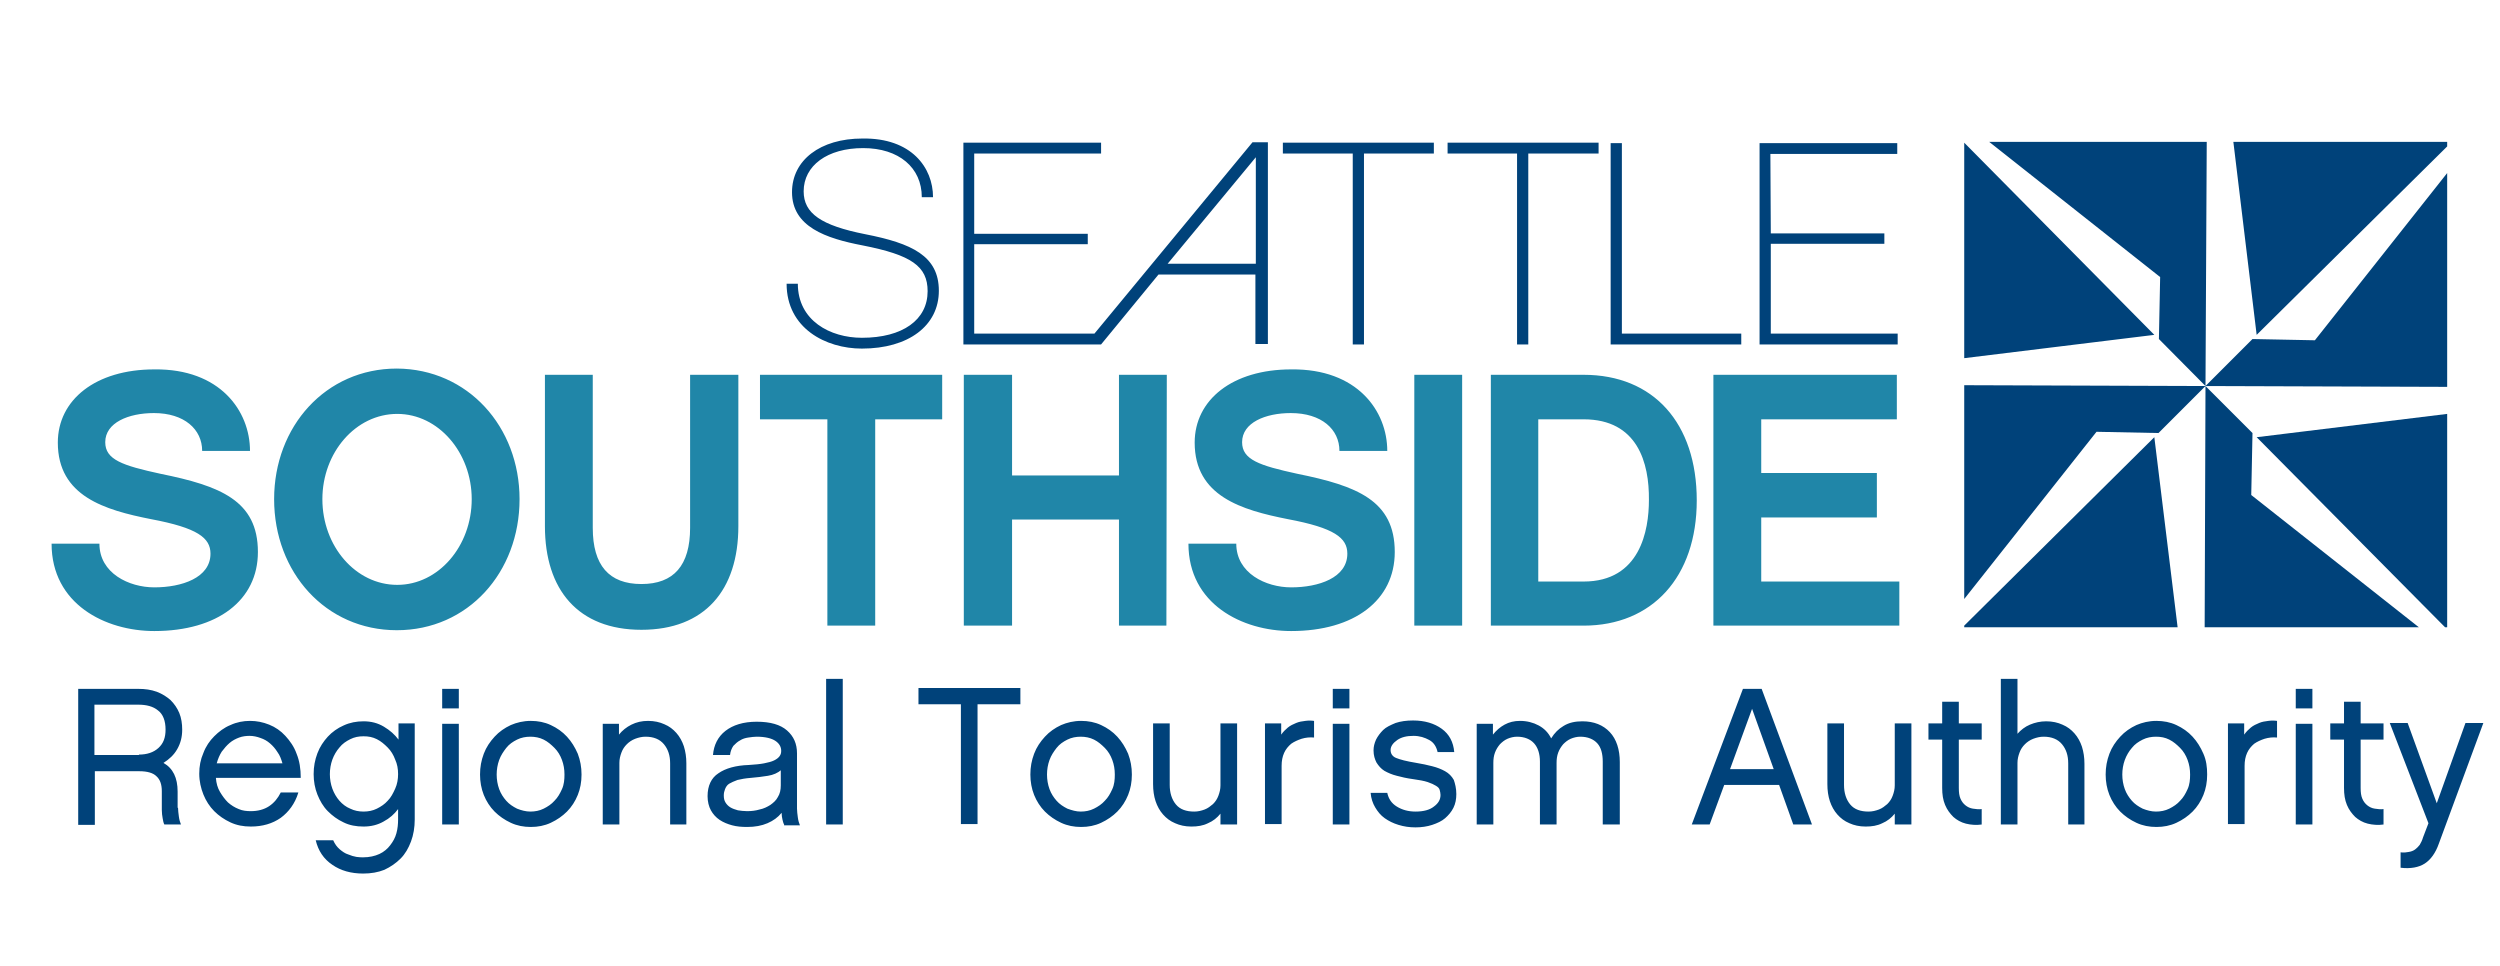
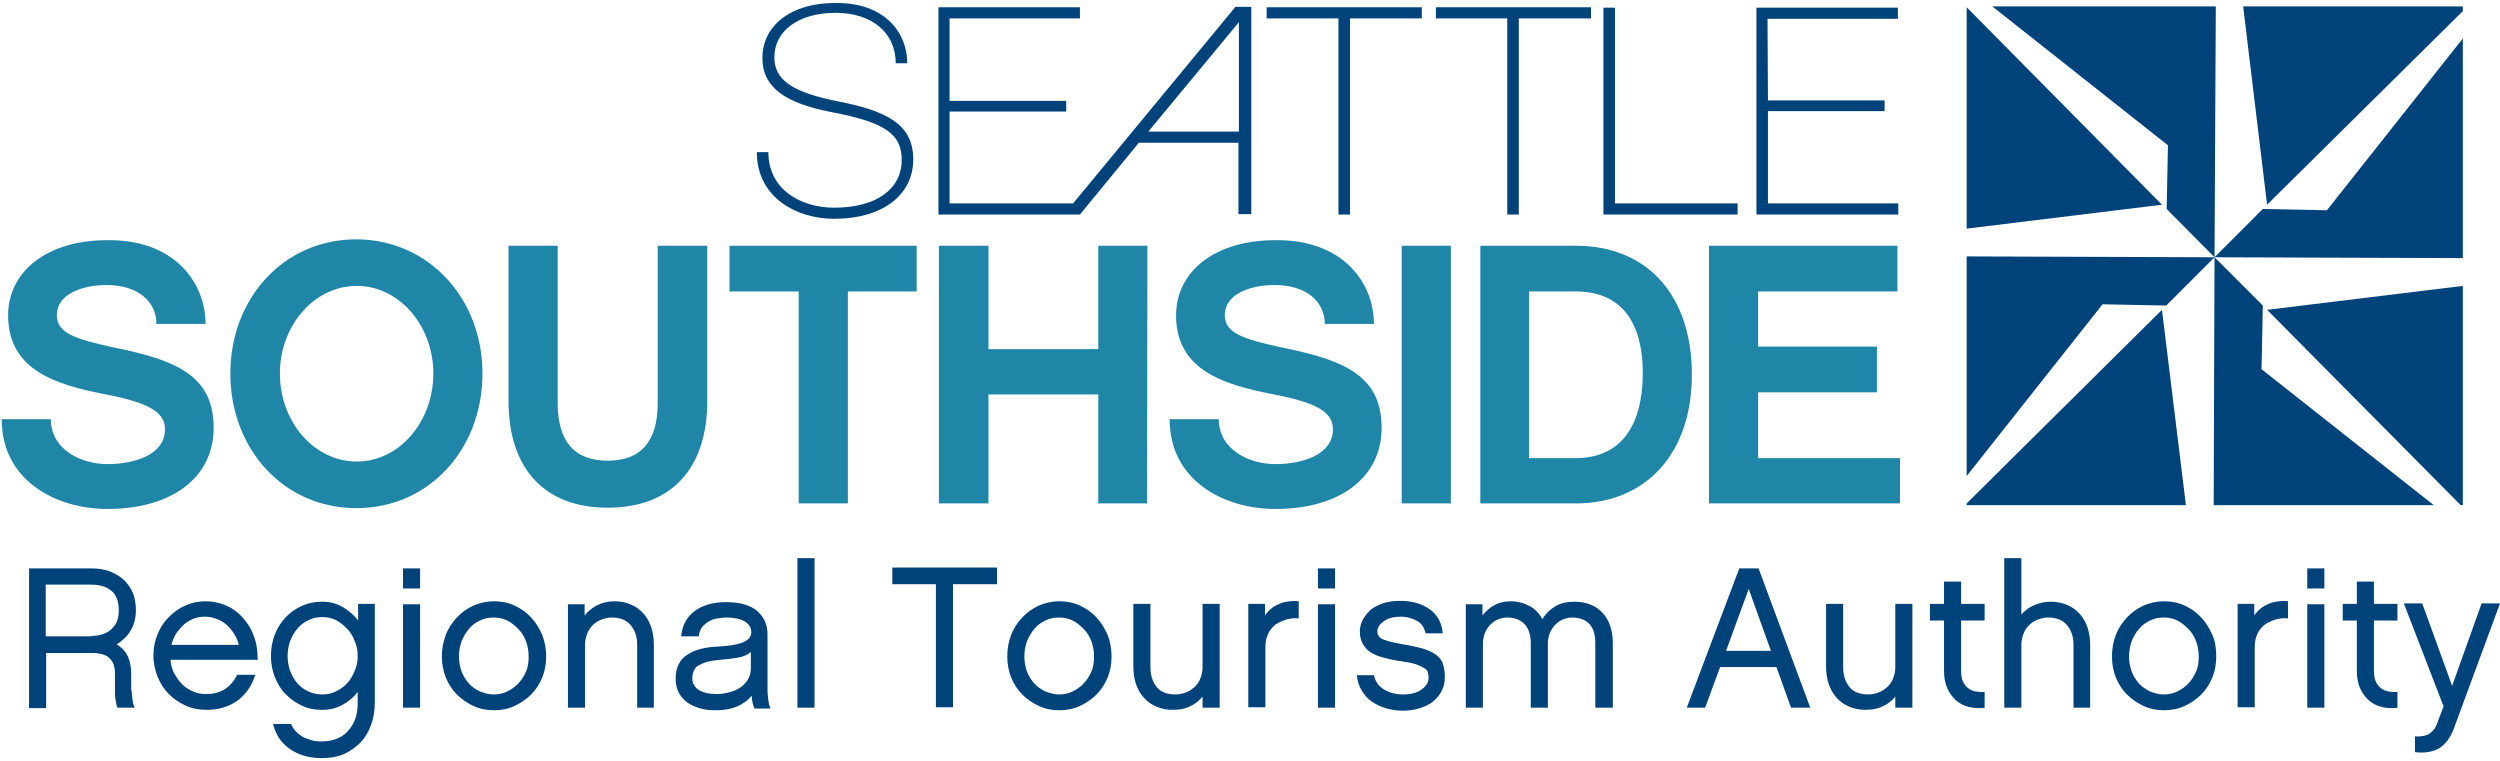
- <svg xmlns="http://www.w3.org/2000/svg" width="220" height="85" viewBox="-199 398 601 205">
-   <style>
-     .st0{fill:#00427a}.st1{fill:none}.st2{fill:#2086a8}
-   </style>
-   <path class="st0" d="M389.3 535.2v-51.3l-45.8 5.6 45.3 45.7zM273.2 528.4l31.8-40.2 14.9.3 11.3-11.3-58-.2zM382.5 535.2l-40.3-31.8.3-14.9-11.3-11.3-.2 58z" />
-   <path class="st1" d="M342.5 488.5" />
-   <path class="st0" d="M318.9 489.5l-45.7 45.3v.4h51.3zM279.2 418.5l41.1 32.5-.3 14.9 11.2 11.3.3-58.7zM318.9 464.9l-45.7-46.2v51.8zM389.3 419.6v-1.1h-51.4l5.6 46.4zM331.2 477.2l58.1.2V426l-31.8 40.2-15-.3zM25.3 431.8h-2.7c0-7.1-5.5-11.8-14.1-11.8s-14.3 4.2-14.3 10.4c0 5.3 4.2 8.2 14.8 10.3 11.2 2.2 17.7 5.2 17.7 13.6s-7.3 13.9-18.5 13.9c-8.7 0-18.1-4.9-18.1-15.6h2.7c0 8.9 7.8 13 15.4 13 9.8 0 15.8-4.3 15.8-11.2 0-6-3.9-8.7-15.6-11-8.9-1.7-17-4.5-17-12.8 0-7.7 6.8-12.9 16.9-12.9 11.8-.2 17 7 17 14.1zM128.9 421.3v45.9h-2.7v-45.9h-16.8v-2.6h36.3v2.6h-16.8zM168.4 421.3v45.9h-2.7v-45.9H149v-2.6h36.3v2.6h-16.9zM190.9 464.6h28.7v2.6h-31.4v-48.4h2.7v45.8zM226.7 440.5H254v2.5h-27.3v21.6h30.5v2.6H224v-48.4h33.1v2.6h-30.5l.1 19.1zM102.1 418.6l-38 46H35.2v-21.5h27.3v-2.5H35.2v-19.3h30.5v-2.6H32.6v48.5h33.1l13.8-16.8h23.3v16.7h3v-48.5h-3.7zm-20.4 29.2l21.2-25.6v25.6H81.7z" />
-   <path class="st2" d="M-138.9 492.8h-11.5c0-5.2-4.3-9.1-11.6-9.1-6.1 0-11.7 2.3-11.7 7 0 4.2 4.1 5.6 13.3 7.6 14.3 2.9 23.4 6.4 23.4 18.8 0 11.6-9.7 19-24.9 19-11.8 0-24.7-6.5-24.7-21h11.5c0 7.1 7.1 10.5 13.2 10.5 6.6 0 13.5-2.3 13.5-8.1 0-3.8-3.1-6.2-14.3-8.3-11.1-2.2-22.4-5.5-22.4-18.4 0-10.3 9.1-17.6 23.2-17.6 15.8-.2 23 10 23 19.6zM-74.1 504.4c0 17.6-12.4 31.5-29.5 31.5s-29.5-13.9-29.5-31.5c0-17.5 12.4-31.4 29.5-31.4 17.1.1 29.5 14 29.5 31.4zm-11.5 0c0-11.2-8-20.5-17.9-20.5-10 0-18 9.3-18 20.5 0 11.3 8 20.6 18 20.6 9.9 0 17.9-9.3 17.9-20.6zM-21.5 510.9c0 15.4-8.1 24.9-23.3 24.9S-68 526.2-68 510.9v-36.4h11.5v36.8c0 9 3.9 13.5 11.7 13.5s11.7-4.5 11.7-13.5v-36.8h11.6v36.4zM11.4 485.2v49.6H-.1v-49.6h-16.2v-10.7h43.8v10.7H11.4zM81.4 534.8H70v-25.5H44.3v25.5H32.7v-60.3h11.6v24.2H70v-24.2h11.5l-.1 60.3zM134.5 492.8H123c0-5.2-4.3-9.1-11.7-9.1-6.1 0-11.7 2.3-11.7 7 0 4.2 4.1 5.6 13.3 7.6 14.3 2.9 23.4 6.4 23.4 18.8 0 11.6-9.7 19-24.9 19-11.8 0-24.7-6.5-24.7-21h11.5c0 7.1 7.1 10.5 13.2 10.5 6.6 0 13.5-2.3 13.5-8.1 0-3.8-3.1-6.2-14.3-8.3-11.1-2.2-22.4-5.5-22.4-18.4 0-10.3 9.1-17.6 23.2-17.6 15.9-.2 23.1 10 23.1 19.6zM152.5 534.8H141v-60.3h11.5v60.3zM181.7 534.8h-22.3v-60.3h22.3c16.8 0 27.2 11.6 27.2 30.2 0 18.4-10.7 30.1-27.2 30.1zm0-49.6h-10.9v39h10.9c13.6 0 15.7-12.3 15.7-19.6.1-8.9-2.7-19.4-15.7-19.4zM257.6 534.8h-44.7v-60.3H257v10.7h-32.6v12.9h27.8v10.7h-27.8v15.4h33.2v10.6z" />
-   <path class="st1" d="M-199 403.2h601v147h-601z" />
-   <path class="st1" d="M-184 549.2h577.5v37.5H-184z" />
-   <path class="st0" d="M-156.2 578.6c0 .6.1 1.3.2 2.1s.3 1.4.5 1.9h-4c-.2-.4-.3-.9-.4-1.5-.1-.6-.2-1.2-.2-2v-4.5c0-1.6-.4-2.8-1.3-3.6-.8-.8-2.2-1.2-4.1-1.2h-10.7v12.9h-4V550h14.4c1.7 0 3.1.2 4.5.7 1.3.5 2.4 1.2 3.3 2 .9.9 1.6 1.9 2.1 3.1.5 1.2.7 2.6.7 4 0 1.8-.4 3.3-1.2 4.7-.8 1.4-1.9 2.4-3.3 3.3 2.3 1.3 3.4 3.6 3.4 6.9v3.9zm-9.4-12.8c1.9 0 3.5-.5 4.7-1.6 1.2-1.1 1.7-2.5 1.7-4.4 0-2.1-.6-3.7-1.8-4.6-1.2-1-2.8-1.4-4.8-1.4h-10.5v12.1h10.7zM-127.3 575c-.8 2.6-2.3 4.6-4.2 6-2 1.4-4.4 2.1-7.2 2.1-1.8 0-3.4-.3-4.9-1s-2.8-1.6-3.9-2.7-2-2.5-2.6-4c-.6-1.5-1-3.2-1-5 0-1.8.3-3.4 1-5 .6-1.6 1.5-2.9 2.6-4s2.4-2.1 3.9-2.7c1.5-.7 3.1-1 4.7-1s3.1.3 4.6.9c1.5.6 2.8 1.5 3.9 2.7 1.1 1.2 2.1 2.6 2.7 4.3.7 1.7 1 3.6 1 5.8h-20.4c.1 1.3.4 2.4 1 3.4s1.2 1.8 1.9 2.5c.8.7 1.6 1.2 2.6 1.6.9.4 1.9.5 2.9.5 1.7 0 3.2-.4 4.4-1.2 1.2-.8 2.1-1.9 2.8-3.3h4.2zm-3.8-7.1c-.3-1-.6-1.9-1.2-2.7-.5-.8-1.1-1.5-1.8-2.1-.7-.6-1.4-1-2.3-1.3-.8-.3-1.7-.5-2.6-.5-.8 0-1.7.1-2.5.4-.8.3-1.6.7-2.3 1.3s-1.3 1.3-1.9 2.1c-.5.8-.9 1.7-1.2 2.8h15.8zM-99.3 581.4c0 1.9-.3 3.7-.9 5.3-.6 1.6-1.4 3-2.5 4.1-1.1 1.1-2.4 2-3.9 2.7-1.5.6-3.2.9-5.1.9-2.9 0-5.4-.7-7.4-2.1-2.1-1.4-3.4-3.4-4-5.9h4.2c.4.9.9 1.6 1.6 2.2.6.5 1.3 1 2 1.2.7.3 1.4.5 2 .6.7.1 1.2.1 1.6.1 1.5 0 2.8-.3 3.9-.8s2-1.3 2.6-2.1c.7-.9 1.2-1.8 1.5-2.9.3-1.1.4-2.2.4-3.3v-2.5c-.9 1.2-2 2.2-3.5 3-1.4.8-3 1.2-4.8 1.2-1.8 0-3.4-.3-4.8-1-1.5-.7-2.7-1.6-3.8-2.7s-1.9-2.5-2.5-4-.9-3.2-.9-4.9c0-1.8.3-3.4.9-5 .6-1.6 1.5-2.9 2.5-4s2.4-2.1 3.8-2.7c1.5-.7 3.1-1 4.8-1 1.8 0 3.4.4 4.9 1.3 1.5.9 2.6 1.9 3.5 3.1v-3.9h3.9v23.1zm-4-10.9c0-1.3-.2-2.4-.7-3.5-.4-1.1-1-2.1-1.8-2.9-.8-.8-1.6-1.5-2.6-2s-2-.7-3.2-.7-2.2.2-3.2.7c-1 .5-1.9 1.1-2.6 2-.7.8-1.3 1.8-1.7 2.9s-.6 2.3-.6 3.5c0 1.2.2 2.4.6 3.5s1 2.1 1.7 2.9c.7.8 1.6 1.5 2.6 1.9 1 .5 2.1.7 3.2.7s2.2-.2 3.2-.7c1-.5 1.9-1.1 2.6-1.9.8-.8 1.3-1.8 1.8-2.9.5-1.1.7-2.3.7-3.5zM-88.7 554.7h-4V550h4v4.7zm0 27.9h-4v-24.2h4v24.2zM-71.4 557.7c1.7 0 3.3.3 4.8 1s2.8 1.6 3.9 2.8c1.1 1.2 1.9 2.5 2.6 4.1.6 1.6.9 3.2.9 5 0 1.8-.3 3.4-.9 4.9-.6 1.5-1.5 2.9-2.6 4s-2.4 2-3.9 2.7c-1.5.7-3.1 1-4.8 1-1.7 0-3.3-.3-4.8-1s-2.8-1.6-3.9-2.7-2-2.5-2.6-4c-.6-1.5-.9-3.2-.9-4.9 0-1.8.3-3.4.9-5 .6-1.6 1.5-2.9 2.6-4.1 1.1-1.2 2.4-2.1 3.9-2.8 1.4-.6 3-1 4.8-1zm-.1 21.8c1.1 0 2.2-.2 3.2-.7 1-.5 1.9-1.1 2.6-1.9.8-.8 1.3-1.7 1.8-2.8s.6-2.3.6-3.5c0-1.3-.2-2.4-.6-3.5s-1-2.1-1.8-2.9c-.8-.8-1.6-1.5-2.6-2s-2.1-.7-3.2-.7-2.2.2-3.2.7c-1 .5-1.9 1.1-2.6 2s-1.3 1.8-1.7 2.9-.6 2.3-.6 3.5c0 1.2.2 2.4.6 3.5s1 2 1.7 2.8c.7.8 1.6 1.4 2.6 1.9 1 .4 2.1.7 3.2.7zM-33.9 582.6h-4v-14.7c0-1.9-.5-3.4-1.5-4.6-1-1.2-2.5-1.8-4.4-1.8-.9 0-1.7.2-2.5.5s-1.5.8-2 1.3c-.6.6-1 1.2-1.3 2-.3.8-.5 1.6-.5 2.5v14.8h-4v-24.2h3.9v2.6c.8-1 1.8-1.8 3-2.4 1.2-.6 2.5-.9 4-.9s2.8.3 3.9.8c1.2.5 2.1 1.2 2.9 2.1.8.9 1.4 2 1.8 3.2.4 1.3.6 2.6.6 4.1v14.7zM-10.5 582.6c-.2-.3-.3-.8-.4-1.2-.1-.5-.2-1-.2-1.6-.9 1.1-2 1.9-3.4 2.5-1.4.6-3 .9-4.9.9-1.3 0-2.5-.1-3.6-.4-1.1-.3-2.1-.7-3-1.3-.9-.6-1.6-1.4-2.1-2.3-.5-.9-.8-2.1-.8-3.4 0-2.5.9-4.4 2.6-5.5 1.7-1.2 4.2-1.9 7.3-2 1.5-.1 2.7-.2 3.7-.4s1.8-.4 2.4-.7c.6-.3 1-.6 1.3-1 .3-.4.4-.8.4-1.3 0-1-.5-1.8-1.4-2.4-.9-.6-2.4-1-4.5-1-.6 0-1.3.1-2 .2s-1.4.3-2 .7c-.6.3-1.1.8-1.6 1.3-.4.6-.7 1.3-.8 2.2h-4.1c.2-2.4 1.2-4.4 3-5.8 1.8-1.4 4.3-2.2 7.5-2.2 3.3 0 5.7.7 7.3 2.1 1.6 1.4 2.4 3.2 2.4 5.5v13.3c0 .6.1 1.3.2 2.1s.3 1.4.5 1.9h-3.8zm-.7-13.1c-.8.7-1.9 1.2-3.2 1.4-1.3.2-2.7.4-4.1.5-1.3.1-2.4.3-3.2.5-.8.3-1.5.6-2 .9s-.8.8-1 1.3-.3 1-.3 1.5c0 .7.1 1.2.4 1.7.3.5.7.9 1.2 1.2.5.3 1.1.5 1.8.7.7.1 1.4.2 2.2.2 1 0 2-.1 3-.4 1-.2 1.8-.6 2.6-1.1.7-.5 1.4-1.1 1.8-1.9.5-.8.7-1.7.7-2.8v-3.7zM3.6 582.6h-4v-35h4v35zM36 553.7v28.8h-4v-28.8H21.8v-3.9h24.5v3.9H36zM60.9 557.7c1.7 0 3.3.3 4.8 1s2.8 1.6 3.9 2.8c1.1 1.2 1.9 2.5 2.6 4.1.6 1.6.9 3.2.9 5 0 1.8-.3 3.4-.9 4.9-.6 1.5-1.5 2.9-2.6 4s-2.4 2-3.9 2.7c-1.5.7-3.1 1-4.8 1-1.7 0-3.3-.3-4.8-1s-2.8-1.6-3.9-2.7-2-2.5-2.6-4c-.6-1.5-.9-3.2-.9-4.9 0-1.8.3-3.4.9-5 .6-1.6 1.5-2.9 2.6-4.1 1.1-1.2 2.4-2.1 3.9-2.8 1.4-.6 3-1 4.8-1zm-.1 21.8c1.1 0 2.2-.2 3.2-.7 1-.5 1.9-1.1 2.6-1.9.8-.8 1.3-1.7 1.8-2.8s.6-2.3.6-3.5c0-1.3-.2-2.4-.6-3.5s-1-2.1-1.8-2.9c-.8-.8-1.6-1.5-2.6-2s-2.1-.7-3.2-.7-2.2.2-3.2.7c-1 .5-1.9 1.1-2.6 2s-1.3 1.8-1.7 2.9-.6 2.3-.6 3.5c0 1.2.2 2.4.6 3.5s1 2 1.7 2.8c.7.8 1.6 1.4 2.6 1.9 1.1.4 2.1.7 3.2.7zM98.3 582.6h-3.9V580c-.8 1-1.8 1.8-3 2.3-1.2.6-2.5.8-4 .8s-2.8-.3-3.9-.8c-1.2-.5-2.1-1.2-2.9-2.1-.8-.9-1.4-2-1.8-3.2-.4-1.2-.6-2.6-.6-4.1v-14.6h4v14.8c0 1.9.5 3.5 1.5 4.7 1 1.2 2.5 1.7 4.4 1.7.9 0 1.7-.2 2.5-.5s1.4-.8 2-1.3c.6-.6 1-1.2 1.3-2 .3-.8.5-1.6.5-2.5v-14.9h4v24.3zM116.9 561.7c-1-.1-2 0-3 .3-.9.3-1.8.7-2.5 1.2-.7.6-1.3 1.3-1.7 2.2-.4.9-.6 1.9-.6 3.1v14h-4v-24.2h3.9v2.7c.5-.7 1-1.2 1.6-1.7.6-.5 1.3-.8 2-1.1.7-.3 1.4-.4 2.2-.5.7-.1 1.4-.1 2.1 0v4zM125.4 554.7h-4V550h4v4.7zm0 27.9h-4v-24.2h4v24.2zM151.1 575.3c0 1.2-.2 2.3-.7 3.3-.5 1-1.2 1.8-2 2.5s-1.9 1.2-3.1 1.6c-1.2.4-2.6.6-4 .6-1.5 0-2.8-.2-4.1-.6-1.3-.4-2.3-.9-3.3-1.6s-1.7-1.6-2.3-2.6-1-2.2-1.1-3.5h4c.3 1.4 1 2.5 2.3 3.3 1.3.8 2.8 1.2 4.5 1.2 1.9 0 3.4-.4 4.4-1.2 1.1-.8 1.6-1.7 1.6-2.8 0-.4-.1-.8-.2-1.2-.1-.4-.4-.7-.9-1-.5-.3-1.1-.6-2-.9-.9-.3-2.1-.5-3.5-.7-1.5-.2-2.8-.5-3.9-.8-1.2-.3-2.1-.7-3-1.2-.8-.5-1.4-1.2-1.9-2-.4-.8-.7-1.7-.7-2.9 0-.9.2-1.7.6-2.6.4-.8 1-1.6 1.7-2.3s1.8-1.2 3-1.7c1.2-.4 2.6-.6 4.2-.6 2.8 0 5.1.7 6.9 2s2.8 3.2 3 5.6h-4c-.3-1.3-.9-2.3-2-2.9-1.1-.6-2.3-1-3.8-1-1.6 0-2.9.3-3.9 1s-1.6 1.5-1.6 2.4c0 .4.1.8.3 1.1.2.3.5.6 1 .8.5.2 1.1.4 1.9.6.8.2 1.8.4 3 .6 1.3.2 2.6.5 3.8.8 1.2.3 2.2.7 3.1 1.2.9.5 1.6 1.2 2.1 2.1.3.9.6 2 .6 3.4zM190.3 582.6h-4v-15.1c0-1.9-.4-3.4-1.3-4.4s-2.3-1.6-4.1-1.6c-.8 0-1.6.2-2.3.5-.7.3-1.3.8-1.8 1.3-.5.6-.9 1.2-1.2 2-.3.8-.4 1.6-.4 2.5v14.8h-4v-15.1c0-1.9-.5-3.4-1.4-4.4s-2.3-1.6-4.1-1.6c-.8 0-1.6.2-2.3.5s-1.3.8-1.8 1.3c-.5.6-.9 1.2-1.2 2s-.4 1.6-.4 2.5v14.8h-4v-24.2h3.9v2.6c.8-1 1.7-1.8 2.8-2.4s2.3-.9 3.7-.9c1.7 0 3.2.4 4.5 1.1 1.3.7 2.3 1.7 3 3.1.8-1.3 1.8-2.3 3-3 1.3-.8 2.8-1.1 4.5-1.1 2.8 0 5 .9 6.6 2.6s2.4 4.2 2.4 7.2v15zM215.5 573.1l-3.5 9.5h-4.3L220 550h4.5l12.1 32.6h-4.5l-3.4-9.5h-13.2zm6.7-18.3l-5.3 14.5h10.5l-5.2-14.5zM260.4 582.6h-3.9V580c-.8 1-1.8 1.8-3 2.3-1.2.6-2.5.8-4 .8s-2.8-.3-3.9-.8c-1.2-.5-2.1-1.2-2.9-2.1-.8-.9-1.4-2-1.8-3.2-.4-1.2-.6-2.6-.6-4.1v-14.6h4v14.8c0 1.9.5 3.5 1.5 4.7 1 1.2 2.5 1.7 4.4 1.7.9 0 1.7-.2 2.5-.5s1.4-.8 2-1.3c.6-.6 1-1.2 1.3-2 .3-.8.5-1.6.5-2.5v-14.9h4v24.3zM277.5 582.6c-1.4.2-2.7.1-3.9-.2-1.2-.3-2.2-.9-3-1.6-.8-.8-1.5-1.7-2-2.9s-.7-2.5-.7-4.1v-11.6h-3.3v-3.9h3.3v-5.2h4v5.2h5.5v3.9h-5.5v11.6c0 1.1.1 1.9.4 2.6.3.7.7 1.2 1.2 1.6s1.1.7 1.8.8c.7.1 1.4.2 2.1.1v3.7zM302.2 582.6h-4v-14.7c0-1.9-.5-3.4-1.5-4.6-1-1.2-2.5-1.8-4.4-1.8-.9 0-1.7.2-2.5.5s-1.5.8-2 1.3c-.6.6-1 1.2-1.3 2s-.5 1.6-.5 2.5v14.8h-4v-35h4v13.2c.8-.9 1.8-1.7 3-2.2 1.2-.5 2.5-.8 3.9-.8 1.5 0 2.8.3 3.9.8 1.2.5 2.1 1.2 2.9 2.1.8.9 1.4 2 1.8 3.2.4 1.3.6 2.6.6 4.1v14.6zM319.4 557.7c1.7 0 3.3.3 4.8 1s2.8 1.6 3.9 2.8 1.9 2.5 2.6 4.1.9 3.2.9 5c0 1.8-.3 3.4-.9 4.9s-1.5 2.9-2.6 4-2.4 2-3.9 2.7c-1.5.7-3.1 1-4.8 1-1.7 0-3.3-.3-4.8-1s-2.8-1.6-3.9-2.7-2-2.5-2.6-4c-.6-1.5-.9-3.2-.9-4.9 0-1.8.3-3.4.9-5 .6-1.6 1.5-2.9 2.6-4.1 1.1-1.2 2.4-2.1 3.9-2.8 1.4-.6 3-1 4.8-1zm-.1 21.8c1.1 0 2.2-.2 3.2-.7 1-.5 1.9-1.1 2.6-1.9.8-.8 1.3-1.7 1.8-2.8s.6-2.3.6-3.5c0-1.3-.2-2.4-.6-3.5s-1-2.1-1.8-2.9-1.6-1.5-2.6-2-2-.7-3.2-.7c-1.1 0-2.2.2-3.2.7-1 .5-1.9 1.1-2.6 2-.7.8-1.3 1.8-1.7 2.9-.4 1.1-.6 2.3-.6 3.5 0 1.2.2 2.4.6 3.5.4 1.1 1 2 1.7 2.8.7.8 1.6 1.4 2.6 1.9 1 .4 2.1.7 3.2.7zM348.4 561.7c-1-.1-2 0-3 .3-.9.3-1.8.7-2.5 1.2-.7.6-1.3 1.3-1.7 2.2-.4.9-.6 1.9-.6 3.1v14h-4v-24.2h3.9v2.7c.5-.7 1-1.2 1.6-1.7.6-.5 1.3-.8 2-1.1.7-.3 1.4-.4 2.2-.5.7-.1 1.4-.1 2.1 0v4zM356.9 554.7h-4V550h4v4.7zm0 27.9h-4v-24.2h4v24.2zM374.1 582.6c-1.4.2-2.7.1-3.9-.2-1.2-.3-2.2-.9-3-1.6-.8-.8-1.5-1.7-2-2.9s-.7-2.5-.7-4.1v-11.6h-3.3v-3.9h3.3v-5.2h4v5.2h5.5v3.9h-5.5v11.6c0 1.1.1 1.9.4 2.6.3.7.7 1.2 1.2 1.6.5.4 1.1.7 1.8.8.7.1 1.4.2 2.1.1v3.7zM387.3 587.2c-.8 2.3-2 3.9-3.4 4.8-1.4.9-3.4 1.3-5.8 1v-3.7c.8.1 1.5 0 2-.1.6-.1 1.1-.3 1.5-.6s.8-.7 1.1-1.1c.3-.5.6-1.1.8-1.8l1.3-3.4-9.3-24.1h4.3l7 19.3 6.9-19.3h4.3l-10.7 29z" />
+ <svg xmlns="http://www.w3.org/2000/svg" width="585" height="178">
+   <g fill="none" fill-rule="evenodd">
+     <path d="M576.3 118.2h-.5l-45.3-45.7 45.8-5.6v51.3zm-116.1-6.8V60l58 .2-11.3 11.3-14.9-.3-31.8 40.2zm109.3 6.8H518l.2-58 11.3 11.3-.3 14.9 40.3 31.8zm-63.6-45.7l5.6 45.7h-51.3v-.4l45.7-45.3zm-39.7-71h52.3l-.3 58.7L507 48.9l.3-14.9-41.1-32.5zm39.7 46.4l-45.7 5.6V1.7l45.7 46.2zm70.4-45.3l-45.8 45.3-5.6-46.4h51.4v1.1zm-58.1 57.6l11.3-11.3 15 .3L576.3 9v51.4l-58.1-.2z" fill="#00427A" fill-rule="nonzero" />
+     <path d="M212.3 14.8h-2.7c0-7.1-5.5-11.8-14.1-11.8s-14.3 4.2-14.3 10.4c0 5.3 4.2 8.2 14.8 10.3 11.2 2.2 17.7 5.2 17.7 13.6 0 8.4-7.3 13.9-18.5 13.9-8.7 0-18.1-4.9-18.1-15.6h2.7c0 8.9 7.8 13 15.4 13 9.8 0 15.8-4.3 15.8-11.2 0-6-3.9-8.7-15.6-11-8.9-1.7-17-4.5-17-12.8 0-7.7 6.8-12.9 16.9-12.9 11.8-.2 17 7 17 14.1zM315.9 4.3v45.9h-2.7V4.3h-16.8V1.7h36.3v2.6h-16.8zm39.5 0v45.9h-2.7V4.3H336V1.7h36.3v2.6h-16.9zm22.5 43.3h28.7v2.6h-31.4V1.8h2.7v45.8zm35.8-24.1H441V26h-27.3v21.6h30.5v2.6H411V1.8h33.1v2.6h-30.5l.1 19.1zM289.1 1.6h3.7v48.5h-3V33.4h-23.3l-13.8 16.8h-33.1V1.7h33.1v2.6h-30.5v19.3h27.3v2.5h-27.3v21.5h28.9l38-46zm-20.4 29.2h21.2V5.2l-21.2 25.6z" fill="#00427A" />
+     <path d="M48.1 75.8H36.6c0-5.2-4.3-9.1-11.6-9.1-6.1 0-11.7 2.3-11.7 7 0 4.2 4.1 5.6 13.3 7.6C40.9 84.2 50 87.7 50 100.1c0 11.6-9.7 19-24.9 19-11.8 0-24.7-6.5-24.7-21h11.5c0 7.1 7.1 10.5 13.2 10.5 6.6 0 13.5-2.3 13.5-8.1 0-3.8-3.1-6.2-14.3-8.3C13.2 90 1.9 86.7 1.9 73.8c0-10.3 9.1-17.6 23.2-17.6 15.8-.2 23 10 23 19.6zm64.8 11.6c0 17.6-12.4 31.5-29.5 31.5S53.9 105 53.9 87.4C53.9 69.9 66.3 56 83.4 56c17.1.1 29.5 14 29.5 31.4zm-11.5 0c0-11.2-8-20.5-17.9-20.5-10 0-18 9.3-18 20.5 0 11.3 8 20.6 18 20.6 9.9 0 17.9-9.3 17.9-20.6zm64.1 6.5c0 15.4-8.1 24.9-23.3 24.9-15.2 0-23.2-9.6-23.2-24.9V57.5h11.5v36.8c0 9 3.9 13.5 11.7 13.5 7.8 0 11.7-4.5 11.7-13.5V57.5h11.6v36.4zm32.9-25.7v49.6h-11.5V68.2h-16.2V57.5h43.8v10.7h-16.1zm70 49.6H257V92.3h-25.7v25.5h-11.6V57.5h11.6v24.2H257V57.5h11.5l-.1 60.3zm53.1-42H310c0-5.2-4.3-9.1-11.7-9.1-6.1 0-11.7 2.3-11.7 7 0 4.2 4.1 5.6 13.3 7.6 14.3 2.9 23.4 6.4 23.4 18.8 0 11.6-9.7 19-24.9 19-11.8 0-24.7-6.5-24.7-21h11.5c0 7.1 7.1 10.5 13.2 10.5 6.6 0 13.5-2.3 13.5-8.1 0-3.8-3.1-6.2-14.3-8.3-11.1-2.2-22.4-5.5-22.4-18.4 0-10.3 9.1-17.6 23.2-17.6 15.9-.2 23.1 10 23.1 19.6zm18 42H328V57.5h11.5v60.3zm29.2 0h-22.3V57.5h22.3c16.8 0 27.2 11.6 27.2 30.2 0 18.4-10.7 30.1-27.2 30.1zm0-49.6h-10.9v39h10.9c13.6 0 15.7-12.3 15.7-19.6.1-8.9-2.7-19.4-15.7-19.4zm75.9 49.6h-44.7V57.5H444v10.7h-32.6v12.9h27.8v10.7h-27.8v15.4h33.2v10.6z" fill="#2086A8" fill-rule="nonzero" />
+     <path d="M30.8 161.6c0 .6.1 1.3.2 2.1s.3 1.4.5 1.9h-4c-.2-.4-.3-.9-.4-1.5-.1-.6-.2-1.2-.2-2v-4.5c0-1.6-.4-2.8-1.3-3.6-.8-.8-2.2-1.2-4.1-1.2H10.8v12.9h-4V133h14.4c1.7 0 3.1.2 4.5.7 1.3.5 2.4 1.2 3.3 2 .9.9 1.6 1.9 2.1 3.1.5 1.2.7 2.6.7 4 0 1.8-.4 3.3-1.2 4.7-.8 1.4-1.9 2.4-3.3 3.3 2.3 1.3 3.4 3.6 3.4 6.9v3.9h.1zm-9.4-12.8c1.9 0 3.5-.5 4.7-1.6 1.2-1.1 1.7-2.5 1.7-4.4 0-2.1-.6-3.7-1.8-4.6-1.2-1-2.8-1.4-4.8-1.4H10.7v12.1h10.7v-.1zm38.3 9.2c-.8 2.6-2.3 4.6-4.2 6-2 1.4-4.4 2.1-7.2 2.1-1.8 0-3.4-.3-4.9-1-1.5-.7-2.8-1.6-3.9-2.7s-2-2.5-2.6-4c-.6-1.5-1-3.2-1-5 0-1.8.3-3.4 1-5 .6-1.6 1.5-2.9 2.6-4s2.4-2.1 3.9-2.7c1.5-.7 3.1-1 4.7-1s3.1.3 4.6.9c1.5.6 2.8 1.5 3.9 2.7 1.1 1.2 2.1 2.6 2.7 4.3.7 1.7 1 3.6 1 5.8H39.9c.1 1.3.4 2.4 1 3.4s1.2 1.8 1.9 2.5c.8.7 1.6 1.2 2.6 1.6.9.4 1.9.5 2.9.5 1.7 0 3.2-.4 4.4-1.2 1.2-.8 2.1-1.9 2.8-3.3h4.2v.1zm-3.8-7.1c-.3-1-.6-1.9-1.2-2.7-.5-.8-1.1-1.5-1.8-2.1-.7-.6-1.4-1-2.3-1.3-.8-.3-1.7-.5-2.6-.5-.8 0-1.7.1-2.5.4-.8.3-1.6.7-2.3 1.3-.7.6-1.3 1.3-1.9 2.1-.5.8-.9 1.7-1.2 2.8h15.8zm31.8 13.5c0 1.9-.3 3.7-.9 5.3-.6 1.6-1.4 3-2.5 4.1-1.1 1.1-2.4 2-3.9 2.7-1.5.6-3.2.9-5.1.9-2.9 0-5.4-.7-7.4-2.1-2.1-1.4-3.4-3.4-4-5.9h4.2c.4.9.9 1.6 1.6 2.2.6.5 1.3 1 2 1.2.7.3 1.4.5 2 .6.7.1 1.2.1 1.6.1 1.5 0 2.8-.3 3.9-.8s2-1.3 2.6-2.1c.7-.9 1.2-1.8 1.5-2.9.3-1.1.4-2.2.4-3.3v-2.5c-.9 1.2-2 2.2-3.5 3-1.4.8-3 1.2-4.8 1.2-1.8 0-3.4-.3-4.8-1-1.5-.7-2.7-1.6-3.8-2.7-1.1-1.1-1.9-2.5-2.5-4-.6-1.5-.9-3.2-.9-4.9 0-1.8.3-3.4.9-5 .6-1.6 1.5-2.9 2.5-4s2.4-2.1 3.8-2.7c1.5-.7 3.1-1 4.8-1 1.8 0 3.4.4 4.9 1.3 1.5.9 2.6 1.9 3.5 3.1v-3.9h3.9v23.1zm-4-10.9c0-1.3-.2-2.4-.7-3.5-.4-1.1-1-2.1-1.8-2.9-.8-.8-1.6-1.5-2.6-2s-2-.7-3.2-.7c-1.2 0-2.2.2-3.2.7-1 .5-1.9 1.1-2.6 2-.7.8-1.3 1.8-1.7 2.9-.4 1.1-.6 2.3-.6 3.5 0 1.2.2 2.4.6 3.5.4 1.1 1 2.1 1.7 2.9.7.8 1.6 1.5 2.6 1.9 1 .5 2.1.7 3.2.7s2.2-.2 3.2-.7c1-.5 1.9-1.1 2.6-1.9.8-.8 1.3-1.8 1.8-2.9.5-1.1.7-2.3.7-3.5zm14.6-15.8h-4V133h4v4.7zm0 27.9h-4v-24.2h4v24.2zm17.3-24.9c1.7 0 3.3.3 4.8 1s2.8 1.6 3.9 2.8c1.1 1.2 1.9 2.5 2.6 4.1.6 1.6.9 3.2.9 5 0 1.8-.3 3.4-.9 4.9-.6 1.5-1.5 2.9-2.6 4s-2.4 2-3.9 2.7c-1.5.7-3.1 1-4.8 1-1.7 0-3.3-.3-4.8-1s-2.8-1.6-3.9-2.7-2-2.5-2.6-4c-.6-1.5-.9-3.2-.9-4.9 0-1.8.3-3.4.9-5 .6-1.6 1.5-2.9 2.6-4.1 1.1-1.2 2.4-2.1 3.9-2.8 1.4-.6 3-1 4.8-1zm-.1 21.8c1.1 0 2.2-.2 3.2-.7 1-.5 1.9-1.1 2.6-1.9.8-.8 1.3-1.7 1.8-2.8.5-1.1.6-2.3.6-3.5 0-1.3-.2-2.4-.6-3.5-.4-1.1-1-2.1-1.8-2.9-.8-.8-1.6-1.5-2.6-2s-2.1-.7-3.2-.7-2.2.2-3.2.7c-1 .5-1.9 1.1-2.6 2-.7.9-1.3 1.8-1.7 2.9-.4 1.1-.6 2.3-.6 3.5 0 1.2.2 2.4.6 3.5.4 1.1 1 2 1.7 2.8.7.8 1.6 1.4 2.6 1.9 1 .4 2.1.7 3.2.7zm37.6 3.1h-4v-14.7c0-1.9-.5-3.4-1.5-4.6-1-1.2-2.5-1.8-4.4-1.8-.9 0-1.7.2-2.5.5s-1.5.8-2 1.3c-.6.6-1 1.2-1.3 2-.3.8-.5 1.6-.5 2.5v14.8h-4v-24.2h3.9v2.6c.8-1 1.8-1.8 3-2.4 1.2-.6 2.5-.9 4-.9s2.8.3 3.9.8c1.2.5 2.1 1.2 2.9 2.1.8.9 1.4 2 1.8 3.2.4 1.3.6 2.6.6 4.1v14.7h.1zm23.4 0c-.2-.3-.3-.8-.4-1.2-.1-.5-.2-1-.2-1.6-.9 1.1-2 1.9-3.4 2.5-1.4.6-3 .9-4.9.9-1.3 0-2.5-.1-3.6-.4-1.1-.3-2.1-.7-3-1.3-.9-.6-1.6-1.4-2.1-2.3-.5-.9-.8-2.1-.8-3.4 0-2.5.9-4.4 2.6-5.5 1.7-1.2 4.2-1.9 7.3-2 1.5-.1 2.7-.2 3.7-.4s1.8-.4 2.4-.7c.6-.3 1-.6 1.3-1 .3-.4.4-.8.4-1.3 0-1-.5-1.8-1.4-2.4-.9-.6-2.4-1-4.5-1-.6 0-1.3.1-2 .2s-1.4.3-2 .7c-.6.3-1.1.8-1.6 1.3-.4.6-.7 1.3-.8 2.2h-4.1c.2-2.4 1.2-4.4 3-5.8 1.8-1.4 4.3-2.2 7.5-2.2 3.3 0 5.7.7 7.3 2.1 1.6 1.4 2.4 3.2 2.4 5.5v13.3c0 .6.1 1.3.2 2.1s.3 1.4.5 1.9h-3.8v-.2zm-.7-13.1c-.8.7-1.9 1.2-3.2 1.4-1.3.2-2.7.4-4.1.5-1.3.1-2.4.3-3.2.5-.8.3-1.5.6-2 .9-.5.3-.8.8-1 1.3-.2.5-.3 1-.3 1.5 0 .7.1 1.2.4 1.7.3.5.7.9 1.2 1.2.5.3 1.1.5 1.8.7.7.1 1.4.2 2.2.2 1 0 2-.1 3-.4 1-.2 1.8-.6 2.6-1.1.7-.5 1.4-1.1 1.8-1.9.5-.8.7-1.7.7-2.8v-3.7h.1zm14.8 13.1h-4v-35h4v35zm32.4-28.9v28.8h-4v-28.8h-10.2v-3.9h24.5v3.9H223zm24.9 4c1.7 0 3.3.3 4.8 1s2.8 1.6 3.9 2.8c1.1 1.2 1.9 2.5 2.6 4.1.6 1.6.9 3.2.9 5 0 1.8-.3 3.4-.9 4.9-.6 1.5-1.5 2.9-2.6 4s-2.4 2-3.9 2.7c-1.5.7-3.1 1-4.8 1-1.7 0-3.3-.3-4.8-1s-2.8-1.6-3.9-2.7-2-2.5-2.6-4c-.6-1.5-.9-3.2-.9-4.9 0-1.8.3-3.4.9-5 .6-1.6 1.5-2.9 2.6-4.1 1.1-1.2 2.4-2.1 3.9-2.8 1.4-.6 3-1 4.8-1zm-.1 21.8c1.1 0 2.2-.2 3.2-.7 1-.5 1.9-1.1 2.6-1.9.8-.8 1.3-1.7 1.8-2.8.5-1.1.6-2.3.6-3.5 0-1.3-.2-2.4-.6-3.5-.4-1.1-1-2.1-1.8-2.9-.8-.8-1.6-1.5-2.6-2s-2.1-.7-3.2-.7-2.2.2-3.2.7c-1 .5-1.9 1.1-2.6 2-.7.9-1.3 1.8-1.7 2.9-.4 1.1-.6 2.3-.6 3.5 0 1.2.2 2.4.6 3.5.4 1.1 1 2 1.7 2.8.7.8 1.6 1.4 2.6 1.9 1.1.4 2.1.7 3.2.7zm37.5 3.1h-3.9V163c-.8 1-1.8 1.8-3 2.3-1.2.6-2.5.8-4 .8s-2.8-.3-3.9-.8c-1.2-.5-2.1-1.2-2.9-2.1-.8-.9-1.4-2-1.8-3.2-.4-1.2-.6-2.6-.6-4.1v-14.6h4v14.8c0 1.9.5 3.5 1.5 4.7 1 1.2 2.5 1.7 4.4 1.7.9 0 1.7-.2 2.5-.5s1.4-.8 2-1.3c.6-.6 1-1.2 1.3-2 .3-.8.5-1.6.5-2.5v-14.9h4v24.3h-.1zm18.6-20.9c-1-.1-2 0-3 .3-.9.3-1.8.7-2.5 1.2-.7.6-1.3 1.3-1.7 2.2-.4.9-.6 1.9-.6 3.1v14h-4v-24.2h3.9v2.7c.5-.7 1-1.2 1.6-1.7.6-.5 1.3-.8 2-1.1.7-.3 1.4-.4 2.2-.5.7-.1 1.4-.1 2.1 0v4zm8.5-7h-4V133h4v4.7zm0 27.9h-4v-24.2h4v24.2zm25.7-7.3c0 1.2-.2 2.3-.7 3.3-.5 1-1.2 1.8-2 2.5s-1.9 1.2-3.1 1.6c-1.2.4-2.6.6-4 .6-1.5 0-2.8-.2-4.1-.6-1.3-.4-2.3-.9-3.3-1.6-1-.7-1.7-1.6-2.3-2.6-.6-1-1-2.2-1.1-3.5h4c.3 1.4 1 2.5 2.3 3.3 1.3.8 2.8 1.2 4.5 1.2 1.9 0 3.4-.4 4.4-1.2 1.1-.8 1.6-1.7 1.6-2.8 0-.4-.1-.8-.2-1.2-.1-.4-.4-.7-.9-1-.5-.3-1.1-.6-2-.9-.9-.3-2.1-.5-3.5-.7-1.5-.2-2.8-.5-3.9-.8-1.2-.3-2.1-.7-3-1.2-.8-.5-1.4-1.2-1.9-2-.4-.8-.7-1.7-.7-2.9 0-.9.2-1.7.6-2.6.4-.8 1-1.6 1.7-2.3.7-.7 1.8-1.2 3-1.7 1.2-.4 2.6-.6 4.2-.6 2.8 0 5.1.7 6.9 2 1.8 1.3 2.8 3.2 3 5.6h-4c-.3-1.3-.9-2.3-2-2.9-1.1-.6-2.3-1-3.8-1-1.6 0-2.9.3-3.9 1s-1.6 1.5-1.6 2.4c0 .4.1.8.3 1.1.2.3.5.6 1 .8.5.2 1.1.4 1.9.6.8.2 1.8.4 3 .6 1.3.2 2.6.5 3.8.8 1.2.3 2.2.7 3.1 1.2.9.5 1.6 1.2 2.1 2.1.3.9.6 2 .6 3.4zm39.2 7.3h-4v-15.1c0-1.9-.4-3.4-1.3-4.4-.9-1-2.3-1.6-4.1-1.6-.8 0-1.6.2-2.3.5-.7.3-1.3.8-1.8 1.3-.5.6-.9 1.2-1.2 2-.3.8-.4 1.6-.4 2.5v14.8h-4v-15.1c0-1.9-.5-3.4-1.4-4.4-.9-1-2.3-1.6-4.1-1.6-.8 0-1.6.2-2.3.5-.7.3-1.3.8-1.8 1.3-.5.6-.9 1.2-1.2 2-.3.8-.4 1.6-.4 2.5v14.8h-4v-24.2h3.9v2.6c.8-1 1.7-1.8 2.8-2.4 1.1-.6 2.3-.9 3.7-.9 1.7 0 3.2.4 4.5 1.1 1.3.7 2.3 1.7 3 3.1.8-1.3 1.8-2.3 3-3 1.3-.8 2.8-1.1 4.5-1.1 2.8 0 5 .9 6.6 2.6 1.6 1.7 2.4 4.2 2.4 7.2v15h-.1zm25.2-9.5l-3.5 9.5h-4.3L407 133h4.5l12.1 32.6h-4.5l-3.4-9.5h-13.2zm6.7-18.3l-5.3 14.5h10.5l-5.2-14.5zm38.2 27.8h-3.9V163c-.8 1-1.8 1.8-3 2.3-1.2.6-2.5.8-4 .8s-2.8-.3-3.9-.8c-1.2-.5-2.1-1.2-2.9-2.1-.8-.9-1.4-2-1.8-3.2-.4-1.2-.6-2.6-.6-4.1v-14.6h4v14.8c0 1.9.5 3.5 1.5 4.7 1 1.2 2.5 1.7 4.4 1.7.9 0 1.7-.2 2.5-.5s1.4-.8 2-1.3c.6-.6 1-1.2 1.3-2 .3-.8.5-1.6.5-2.5v-14.9h4v24.3h-.1zm17.1 0c-1.4.2-2.7.1-3.9-.2-1.2-.3-2.2-.9-3-1.6-.8-.8-1.5-1.7-2-2.9s-.7-2.5-.7-4.1v-11.6h-3.3v-3.9h3.3v-5.2h4v5.2h5.5v3.9h-5.5v11.6c0 1.1.1 1.9.4 2.6.3.7.7 1.2 1.2 1.6.5.4 1.1.7 1.8.8.7.1 1.4.2 2.1.1v3.7h.1zm24.7 0h-4v-14.7c0-1.9-.5-3.4-1.5-4.6-1-1.2-2.5-1.8-4.4-1.8-.9 0-1.7.2-2.5.5s-1.5.8-2 1.3c-.6.6-1 1.2-1.3 2-.3.8-.5 1.6-.5 2.5v14.8h-4v-35h4v13.2c.8-.9 1.8-1.7 3-2.2 1.2-.5 2.5-.8 3.9-.8 1.5 0 2.8.3 3.9.8 1.2.5 2.1 1.2 2.9 2.1.8.9 1.4 2 1.8 3.2.4 1.3.6 2.6.6 4.1v14.6h.1zm17.2-24.9c1.7 0 3.3.3 4.8 1s2.8 1.6 3.9 2.8c1.1 1.2 1.9 2.5 2.6 4.1.7 1.6.9 3.2.9 5 0 1.8-.3 3.4-.9 4.9-.6 1.5-1.5 2.9-2.6 4s-2.4 2-3.9 2.7c-1.5.7-3.1 1-4.8 1-1.7 0-3.3-.3-4.8-1s-2.8-1.6-3.9-2.7-2-2.5-2.6-4c-.6-1.5-.9-3.2-.9-4.9 0-1.8.3-3.4.9-5 .6-1.6 1.5-2.9 2.6-4.1 1.1-1.2 2.4-2.1 3.9-2.8 1.4-.6 3-1 4.8-1zm-.1 21.8c1.1 0 2.2-.2 3.2-.7 1-.5 1.9-1.1 2.6-1.9.8-.8 1.3-1.7 1.8-2.8.5-1.1.6-2.3.6-3.5 0-1.3-.2-2.4-.6-3.5-.4-1.1-1-2.1-1.8-2.9-.8-.8-1.6-1.5-2.6-2s-2-.7-3.2-.7c-1.1 0-2.2.2-3.2.7-1 .5-1.9 1.1-2.6 2-.7.8-1.3 1.8-1.7 2.9-.4 1.1-.6 2.3-.6 3.5 0 1.2.2 2.4.6 3.5.4 1.1 1 2 1.7 2.8.7.8 1.6 1.4 2.6 1.9 1 .4 2.1.7 3.2.7zm29.1-17.8c-1-.1-2 0-3 .3-.9.3-1.8.7-2.5 1.2-.7.6-1.3 1.3-1.7 2.2-.4.9-.6 1.9-.6 3.1v14h-4v-24.2h3.9v2.7c.5-.7 1-1.2 1.6-1.7.6-.5 1.3-.8 2-1.1.7-.3 1.4-.4 2.2-.5.7-.1 1.4-.1 2.1 0v4zm8.5-7h-4V133h4v4.7zm0 27.9h-4v-24.2h4v24.2zm17.2 0c-1.4.2-2.7.1-3.9-.2-1.2-.3-2.2-.9-3-1.6-.8-.8-1.5-1.7-2-2.9s-.7-2.5-.7-4.1v-11.6h-3.3v-3.9h3.3v-5.2h4v5.2h5.5v3.9h-5.5v11.6c0 1.1.1 1.9.4 2.6.3.7.7 1.2 1.2 1.6.5.4 1.1.7 1.8.8.7.1 1.4.2 2.1.1v3.7h.1zm13.2 4.6c-.8 2.3-2 3.9-3.4 4.8-1.4.9-3.4 1.3-5.8 1v-3.7c.8.1 1.5 0 2-.1.6-.1 1.1-.3 1.5-.6.4-.3.8-.7 1.1-1.1.3-.5.6-1.1.8-1.8l1.3-3.4-9.3-24.1h4.3l7 19.3 6.9-19.3h4.3l-10.7 29z" fill="#00427A" fill-rule="nonzero" />
+   </g>
</svg>
